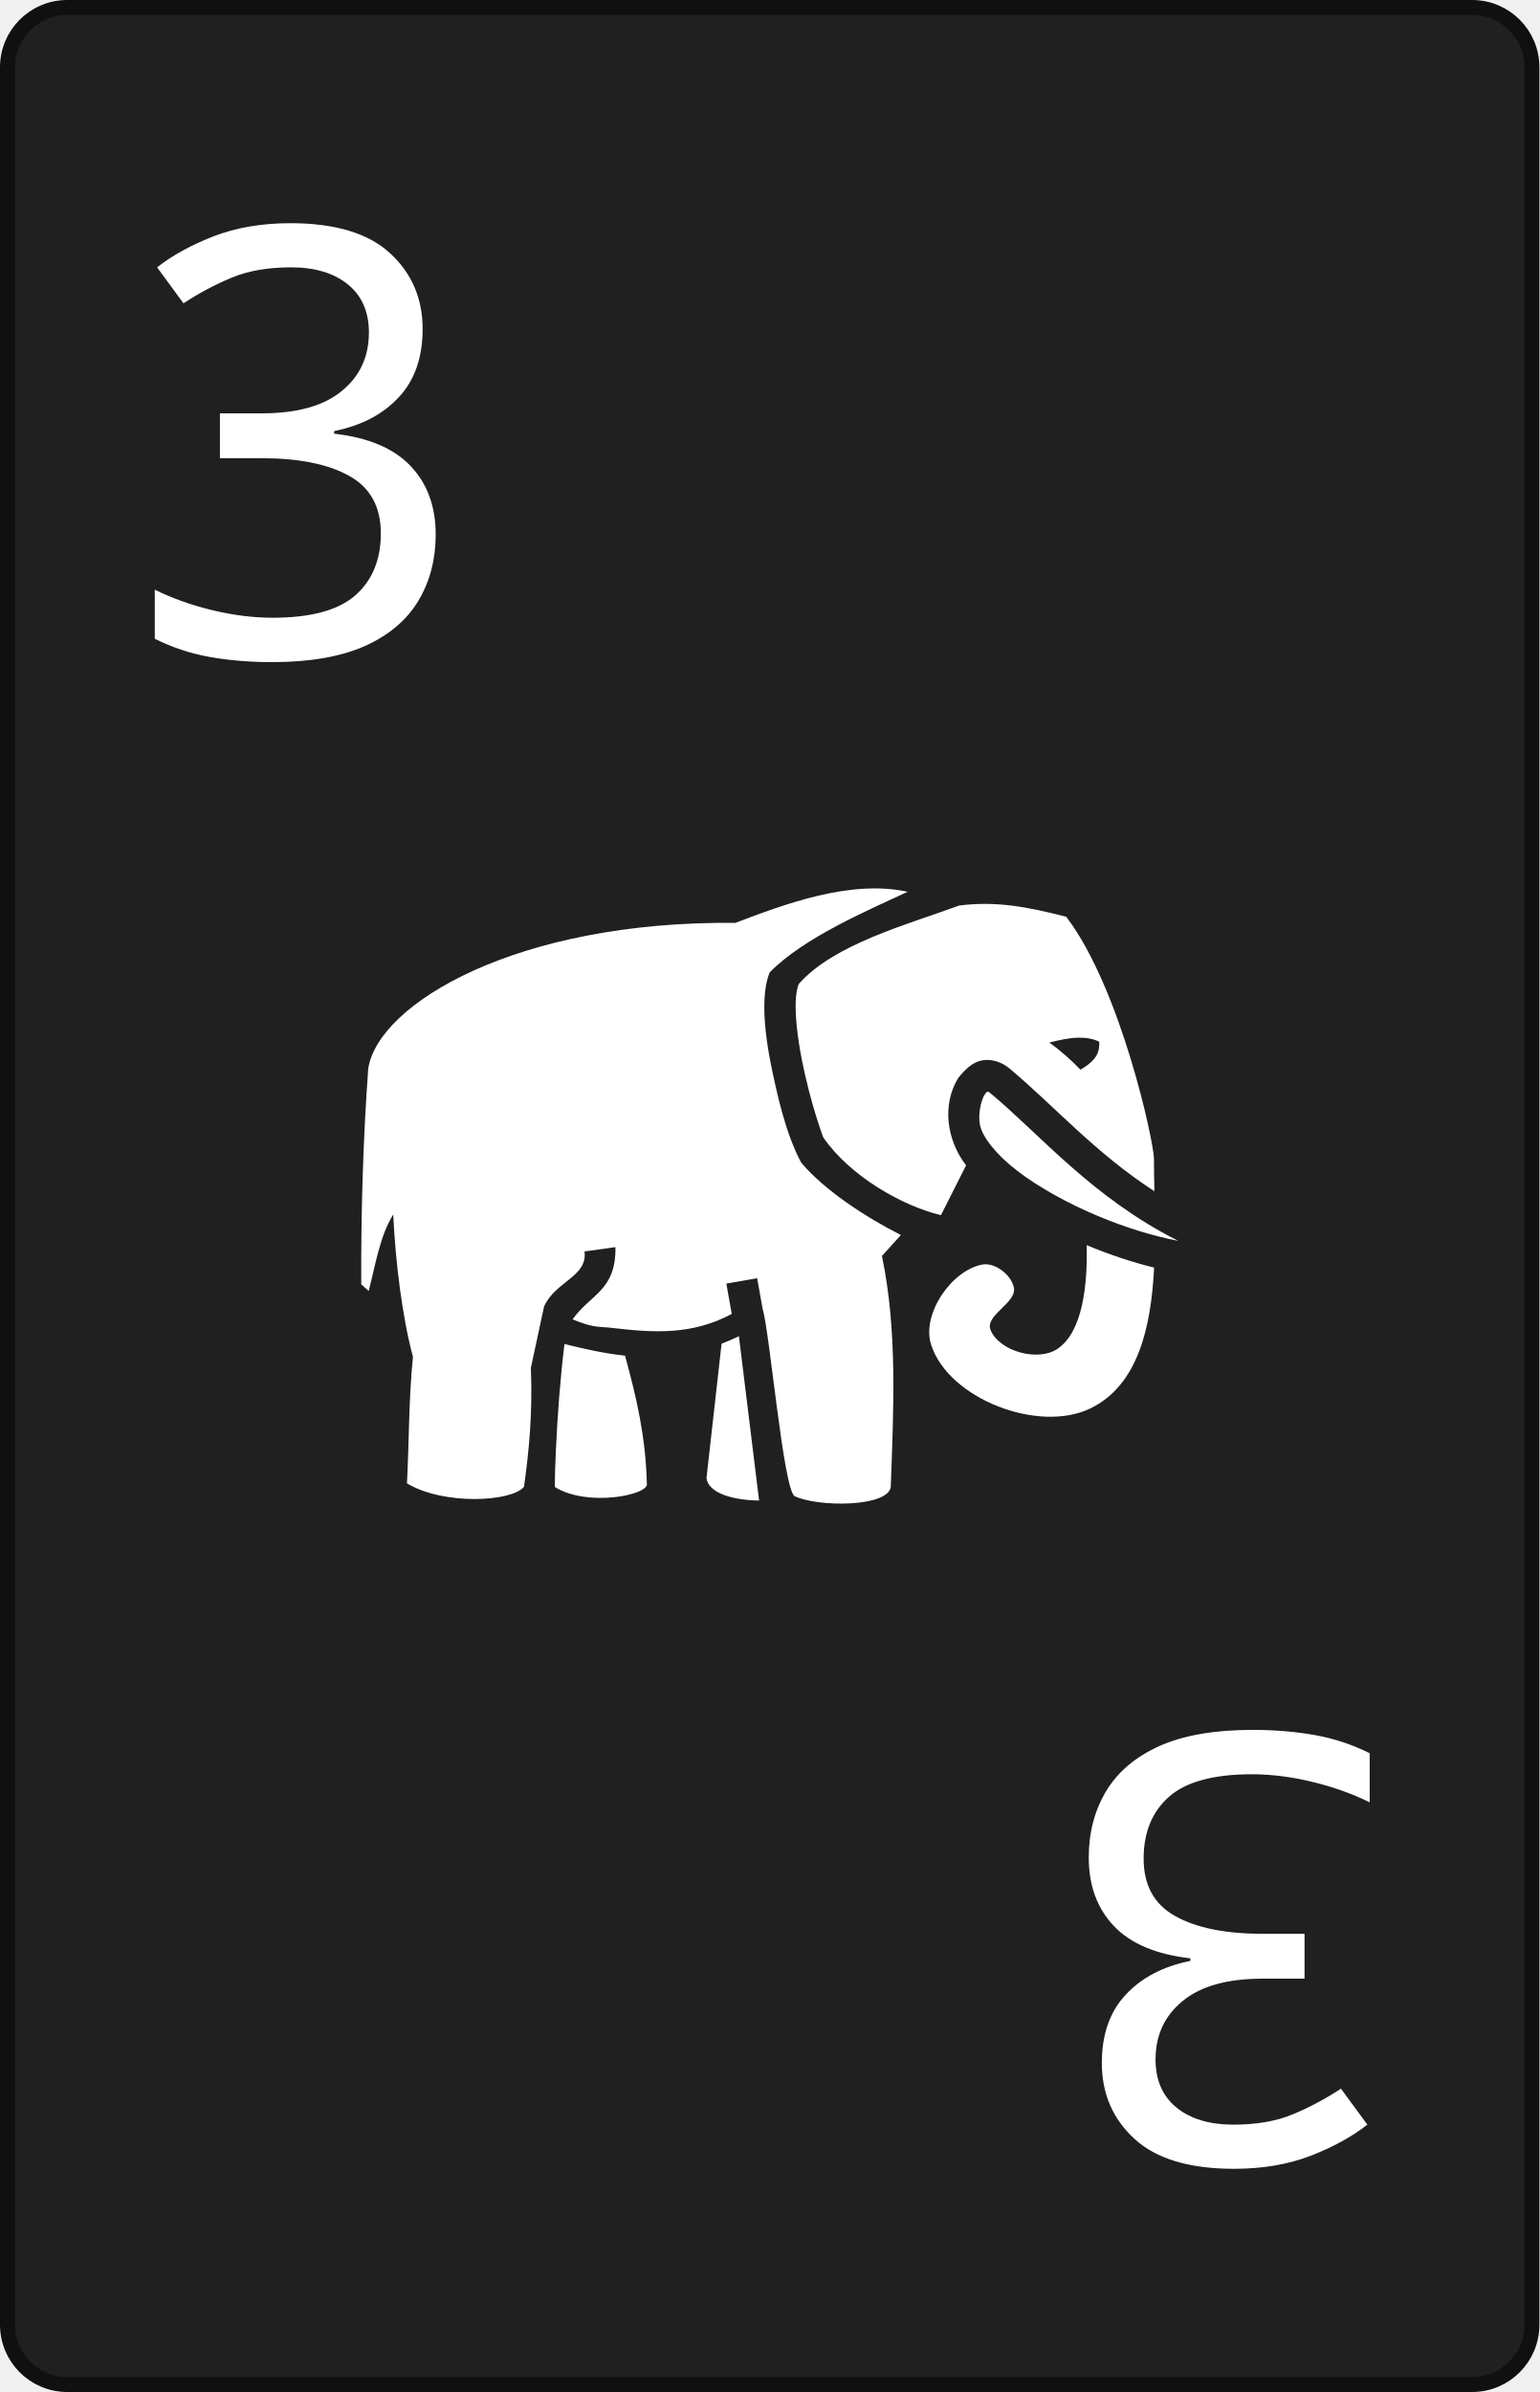
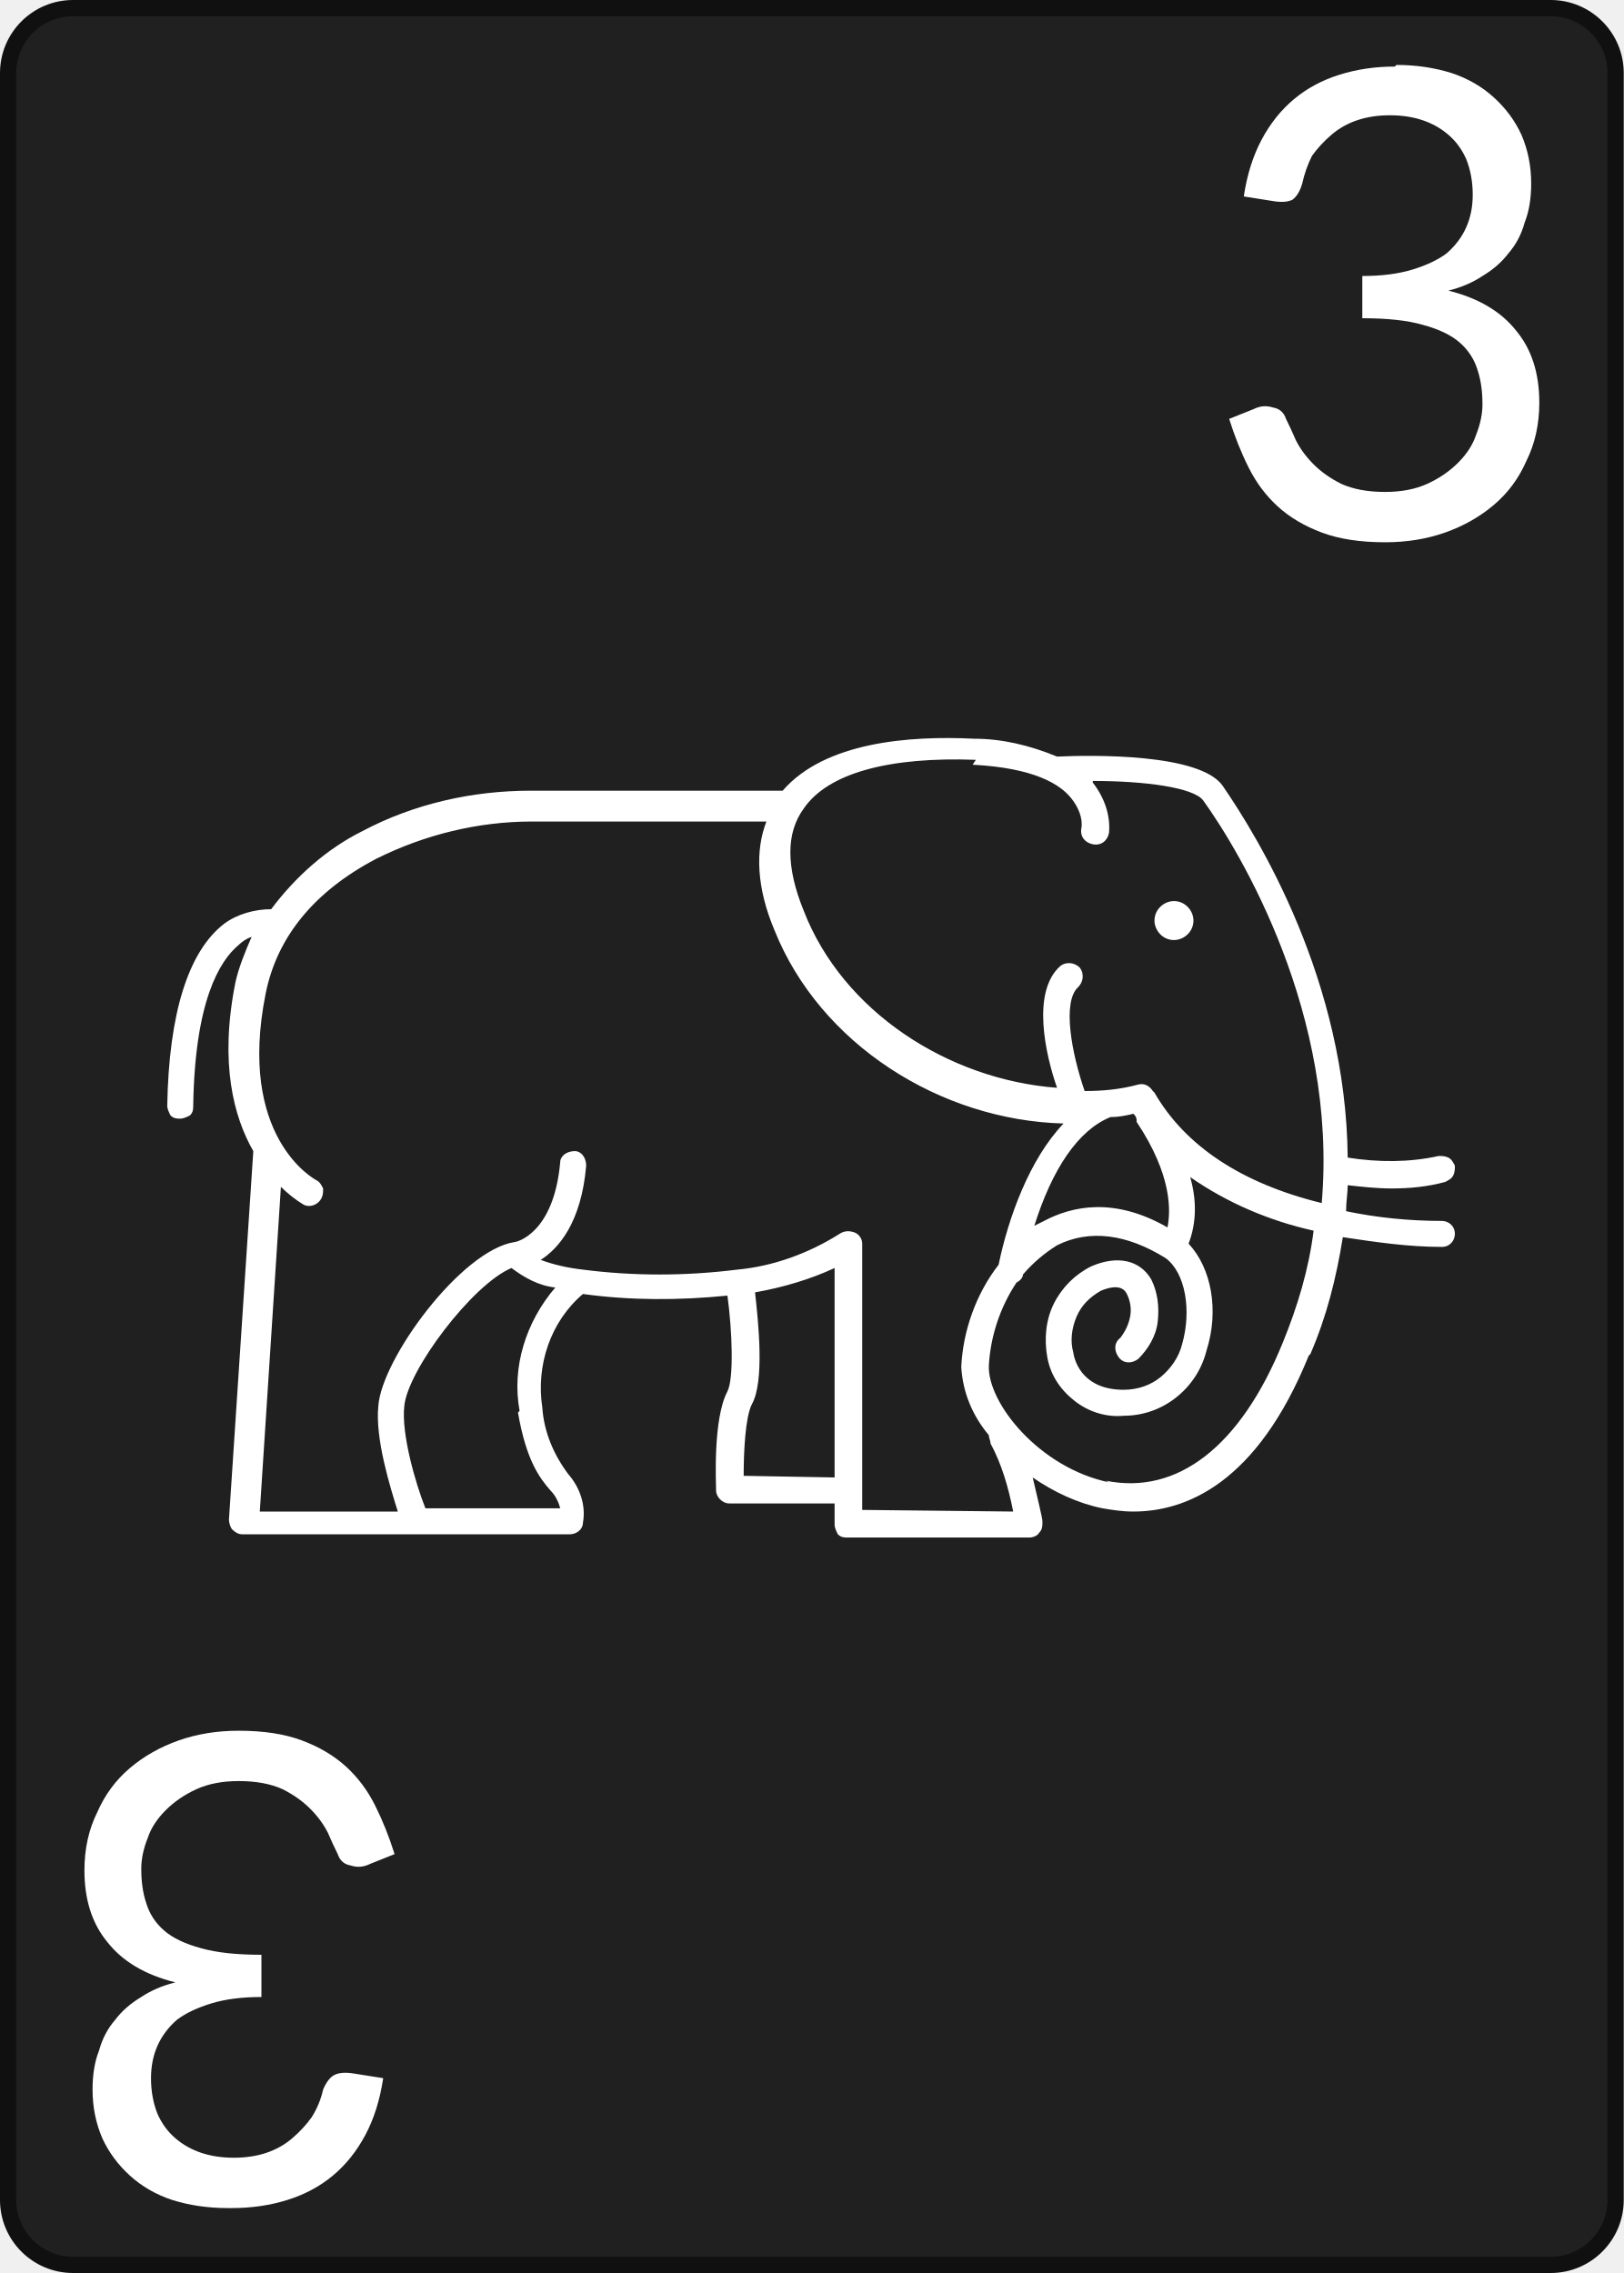
- <svg xmlns="http://www.w3.org/2000/svg" width="103px" height="160px" viewbox="0 0 103 160">
-   <rect x="0.5" y="0.5" width="102px" height="159px" rx="4px" ry="4px" style="fill:#202020;stroke-width:1px;stroke:#101010" />
-   <g transform="translate(20,30)">
-     <text text-anchor="middle" style="dominant-baseline:middle;font:40px sans-serif;fill:#ffffff">3</text>
+ <svg xmlns="http://www.w3.org/2000/svg" width="100px" height="140px" viewbox="0 0 100 140">
+   <rect x="0.5" y="0.5" width="99px" height="139px" rx="4px" ry="4px" style="fill:#202020;stroke-width:1px;stroke:#101010" />
+   <g id="elephant">
+     <path style="fill:#ffffff;stroke:none" d="m 73.5,56.7 c 0,0.7 -0.6,1.2 -1.2,1.2 -0.7,0 -1.2,-0.6 -1.2,-1.2 0,-0.7 0.6,-1.2 1.2,-1.2 0.7,0 1.2,0.6 1.2,1.2" />
+     <path style="fill:#ffffff;stroke:none" d="m 80.7,83.4 c 1.0,-2.3 1.6,-4.7 2.0,-7.2 2.0,0.3 4.0,0.6 6.1,0.6 0.5,0 0.8,-0.4 0.8,-0.8 0,-0.5 -0.4,-0.8 -0.8,-0.8 -2.0,0 -4.0,-0.2 -5.9,-0.6 0,-0.6 0.1,-1.1 0.1,-1.6 0.9,0.1 1.8,0.2 2.7,0.2 1.1,0 2.2,-0.1 3.3,-0.4 0.2,-0.1 0.4,-0.2 0.5,-0.4 0.1,-0.2 0.1,-0.4 0.1,-0.6 -0.1,-0.2 -0.2,-0.4 -0.4,-0.5 -0.2,-0.1 -0.4,-0.1 -0.6,-0.1 -1.8,0.4 -3.7,0.4 -5.6,0.1 C 82.9,60.4 77.5,51.6 75.3,48.4 73.9,46.4 67.3,46.5 65.1,46.6 63.4,45.9 61.7,45.5 60.0,45.5 56.0,45.3 50.8,45.7 48.2,48.7 H 32.7 c -3.6,0 -7.2,0.8 -10.4,2.5 -2.2,1.1 -4.1,2.8 -5.6,4.8 -1.0,0 -2.1,0.3 -2.9,0.9 -2.2,1.7 -3.4,5.5 -3.5,11.2 0,0.2 0.1,0.4 0.2,0.6 0.2,0.2 0.4,0.2 0.6,0.2 0.2,0 0.4,-0.1 0.6,-0.2 0.2,-0.2 0.2,-0.4 0.2,-0.6 0.1,-6.4 1.6,-8.9 2.8,-9.9 0.2,-0.2 0.5,-0.4 0.8,-0.5 -0.4,0.9 -0.8,1.9 -1.0,2.8 -1.0,5.0 -0.1,8.3 1.1,10.4 l -1.5,22.7 c 0,0.2 0.1,0.5 0.2,0.6 0.2,0.2 0.4,0.3 0.6,0.3 h 20.2 c 0.4,0 0.8,-0.3 0.8,-0.7 0.2,-1.1 -0.2,-2.2 -0.9,-3.0 -0.9,-1.2 -1.5,-2.6 -1.6,-4.1 -0.4,-2.6 0.5,-5.3 2.5,-7.0 2.9,0.4 5.9,0.4 8.9,0.1 0.3,2.2 0.4,5.1 0,5.9 -0.9,1.7 -0.7,5.6 -0.7,6.1 h 0 c 0,0.4 0.4,0.8 0.8,0.8 h 6.5 v 1.3 c 0,0.2 0.1,0.4 0.2,0.6 0.2,0.2 0.4,0.2 0.6,0.2 h 11.2 c 0.2,0 0.5,-0.1 0.6,-0.3 0.2,-0.2 0.2,-0.4 0.2,-0.7 0,-0.2 -0.3,-1.4 -0.6,-2.7 1.3,0.9 2.8,1.6 4.3,1.9 0.6,0.1 1.2,0.2 1.9,0.2 3.2,0 7.6,-1.7 10.8,-9.6 z M 59.9,47.1 c 3.8,0.2 5.4,1.2 6.1,2.1 0.4,0.5 0.7,1.2 0.6,1.8 -0.1,0.5 0.2,0.9 0.7,1.0 0.5,0.1 0.9,-0.2 1.0,-0.7 0.1,-1.1 -0.3,-2.2 -1.0,-3.1 l 0,-0.1 c 3.2,0 6.2,0.4 6.8,1.2 2.3,3.2 8.3,13.2 7.3,24.8 -4.9,-1.2 -8.4,-3.5 -10.3,-6.8 l -0.1,-0.1 v 0 c -0.2,-0.3 -0.5,-0.5 -0.9,-0.4 -1.1,0.3 -2.2,0.4 -3.3,0.4 -0.8,-2.3 -1.4,-5.5 -0.4,-6.4 v 0 c 0.3,-0.3 0.4,-0.8 0.1,-1.2 -0.3,-0.3 -0.8,-0.4 -1.2,-0.1 -1.8,1.6 -0.9,5.5 -0.2,7.5 -6.7,-0.5 -13.2,-4.7 -15.6,-10.9 -1.1,-2.7 -1.1,-4.8 0,-6.3 1.5,-2.2 5.3,-3.2 10.6,-3.0 z m 8.6,21.7 c 0.4,0 0.9,-0.1 1.3,-0.2 0.1,0.1 0.2,0.2 0.2,0.4 v 0 c 0,0 0,0.1 0,0.1 2.2,3.3 2.1,5.5 1.9,6.5 -3.3,-1.9 -5.9,-1.3 -7.6,-0.4 -0.2,0.1 -0.4,0.2 -0.6,0.3 1.1,-3.5 2.7,-5.9 4.7,-6.7 z M 31.9,87.0 c 0.5,2.9 1.3,4.0 2.0,4.8 v 0 c 0.3,0.3 0.5,0.7 0.6,1.1 h -8.3 c -0.6,-1.5 -1.5,-4.6 -1.3,-6.3 0.2,-2.2 4.2,-7.5 6.6,-8.5 h 0 c 0.8,0.6 1.7,1.1 2.7,1.2 -1.8,2.1 -2.7,4.9 -2.2,7.6 z m 13.9,3.9 c 0,-1.5 0.1,-3.6 0.5,-4.4 0.8,-1.4 0.4,-5.1 0.2,-6.9 1.7,-0.3 3.4,-0.8 4.9,-1.5 v 12.9 z m 7.3,2.1 0,-16.4 c 0,-0.3 -0.2,-0.6 -0.5,-0.7 -0.3,-0.1 -0.6,-0.1 -0.9,0.1 -1.9,1.2 -4.1,2.0 -6.3,2.2 -3.2,0.4 -6.4,0.4 -9.5,0 -0.9,-0.1 -1.8,-0.3 -2.6,-0.6 1.1,-0.7 2.5,-2.3 2.8,-5.8 0,-0.5 -0.3,-0.9 -0.7,-0.9 -0.5,0 -0.9,0.3 -0.9,0.7 -0.4,4.4 -2.7,4.9 -2.8,4.9 -3.3,0.5 -8.2,7.2 -8.4,10.1 -0.2,2.0 0.7,4.9 1.2,6.5 h -8.5 l 1.3,-20.0 c 0.4,0.4 0.9,0.8 1.4,1.1 0.4,0.2 0.9,0 1.1,-0.4 0.1,-0.2 0.1,-0.4 0.1,-0.6 -0.1,-0.2 -0.2,-0.4 -0.4,-0.5 -0.2,-0.1 -4.9,-2.7 -3.14,-11.5 0.7,-3.5 3.0,-6.3 6.8,-8.3 h 0 c 3.0,-1.5 6.3,-2.3 9.6,-2.3 H 47.2 c -0.7,1.8 -0.6,4.1 0.5,6.7 2.8,7.0 10.2,11.7 17.8,11.9 -2.1,2.2 -3.4,5.8 -4.0,8.7 v 0 c -1.4,1.8 -2.2,4.1 -2.3,6.3 0.1,1.6 0.7,3.0 1.7,4.2 0,0.2 0.1,0.3 0.1,0.5 0.7,1.3 1.1,2.7 1.4,4.2 z m 15.2,-1.7 c -4.3,-0.9 -7.5,-4.9 -7.4,-7.2 l 0,0 c 0.1,-1.8 0.7,-3.6 1.7,-5.1 0.2,-0.1 0.4,-0.3 0.4,-0.5 0.6,-0.7 1.3,-1.3 2.1,-1.8 2.0,-1.0 4.3,-0.7 6.7,0.8 1.2,0.9 1.6,3.2 1.0,5.3 h 0 c -0.2,0.8 -0.7,1.5 -1.3,2.0 -0.6,0.5 -1.4,0.8 -2.3,0.8 -2.4,0 -3.0,-1.6 -3.1,-2.3 v 0 c -0.2,-0.7 -0.1,-1.5 0.2,-2.2 0.3,-0.7 0.8,-1.2 1.5,-1.6 1.2,-0.5 1.5,0 1.6,0.2 h 0 c 0.2,0.4 0.3,0.9 0.2,1.4 -0.1,0.5 -0.3,0.9 -0.6,1.3 -0.4,0.3 -0.4,0.8 -0.1,1.2 0.3,0.4 0.8,0.4 1.2,0.1 0.6,-0.6 1.1,-1.4 1.2,-2.3 0.1,-0.9 0,-1.8 -0.4,-2.6 -0.7,-1.2 -2.1,-1.5 -3.7,-0.8 v 0 c -1.0,0.5 -1.8,1.3 -2.3,2.3 -0.5,1.0 -0.6,2.2 -0.4,3.3 0.2,1.1 0.8,2.0 1.7,2.7 0.9,0.7 2.0,1.0 3.0,0.9 h 0 c 1.2,0 2.3,-0.4 3.2,-1.1 0.9,-0.7 1.6,-1.7 1.9,-2.9 0.8,-2.5 0.3,-5.1 -1.1,-6.6 0.5,-1.3 0.5,-2.7 0.1,-4.1 2.3,1.6 4.9,2.7 7.6,3.3 -0.3,2.4 -1.0,4.7 -1.9,6.9 -2.6,6.4 -6.5,9.4 -10.9,8.5 z" />
  </g>
-   <g transform="translate(82,130) rotate(180)">
-     <text text-anchor="middle" style="dominant-baseline:middle;font:40px sans-serif;fill:#ffffff">3</text>
-   </g>
-   <path style="fill:#ffffff;stroke:none" d="m 49.23,61.73 c -14.69,-0.15 -23.9,5.42 -24.59,9.73 -0.35,4.78 -0.49,9.7 -0.47,14.45 l 0.5,0.44 c 0.46,-1.78 0.75,-3.69 1.64,-5.11 0.15,3.15 0.59,6.79 1.32,9.52 -0.29,2.9 -0.25,5.57 -0.4,8.46 2.45,1.48 7.01,1.24 7.83,0.23 0.34,-2.4 0.58,-4.94 0.46,-7.95 l 0.88,-4.1 c 0.74,-1.69 2.93,-2 2.71,-3.69 l 2.07,-0.29 c 0.04,2.92 -1.67,3.14 -2.87,4.83 1.51,0.62 1.7,0.45 2.79,0.59 2.77,0.32 5.25,0.44 7.86,-0.95 l -0.36,-2.03 2.06,-0.36 0.36,2.01 c 0.49,1.63 1.39,12.11 2.15,12.57 1.56,0.74 6.24,0.74 6.43,-0.62 0.19,-5.31 0.45,-10.45 -0.59,-15.45 0.43,-0.48 0.85,-0.94 1.27,-1.4 -2.34,-1.18 -5.13,-3 -6.68,-4.85 -1.05,-2 -1.59,-4.49 -2.01,-6.52 -0.3,-1.5 -0.5,-3.02 -0.44,-4.35 0.03,-0.66 0.12,-1.28 0.35,-1.85 2.3,-2.34 6.56,-4.14 9.23,-5.39 -3.86,-0.84 -8.3,0.86 -11.5,2.07 z m 14.95,-1.16 c -3.45,1.27 -8.37,2.57 -10.74,5.25 -0.09,0.23 -0.18,0.65 -0.2,1.16 -0.04,1.03 0.13,2.45 0.4,3.86 0.28,1.41 0.65,2.82 0.99,3.9 0.17,0.54 0.32,1 0.45,1.33 1.76,2.58 5.29,4.6 7.88,5.21 l 1.68,-3.33 c -1.34,-1.74 -1.6,-4.09 -0.53,-5.84 0.57,-0.71 1.13,-1.22 1.97,-1.21 0.53,0.01 1.07,0.23 1.49,0.59 3,2.52 5.74,5.65 9.67,8.19 -0.02,-0.77 -0.03,-1.5 -0.03,-2.18 0,-1.05 -2.19,-11.34 -5.87,-16.18 -2.65,-0.67 -4.67,-1.06 -7.16,-0.75 z m 7.99,8.84 c 0.5,-0.01 0.98,0.07 1.38,0.27 0.01,0.57 -0.03,1.16 -1.26,1.87 -0.52,-0.55 -1.3,-1.26 -2.08,-1.81 0.63,-0.17 1.32,-0.32 1.96,-0.33 z m -6.29,3.81 c -0.26,0.42 -0.45,1.35 -0.31,2.03 0.16,0.79 1.05,1.96 2.5,3.07 1.45,1.11 3.39,2.18 5.42,3.03 1.81,0.76 3.68,1.33 5.34,1.65 -5.77,-2.91 -9.22,-7.1 -12.59,-9.9 -0.18,-0.18 -0.28,0 -0.36,0.13 z m 6.83,10.07 c 0.06,2.72 -0.28,5.83 -1.98,6.95 -1.29,0.85 -3.85,0.16 -4.45,-1.27 -0.42,-1.01 1.81,-1.82 1.55,-2.88 -0.2,-0.85 -1.28,-1.67 -2.13,-1.5 -2.07,0.41 -4.05,3.34 -3.4,5.36 1.18,3.64 7.21,5.93 10.65,4.26 3.19,-1.54 4.07,-5.42 4.27,-9.42 -1.47,-0.36 -3.01,-0.88 -4.51,-1.5 z m -23.27,6.09 a 15.01,15.01 0 0 1 -1.16,0.5 l -1.01,9 c 0.142,1.02 1.83,1.47 3.52,1.49 z m -11.67,0.52 c -0.16,1.24 -0.27,2.53 -0.36,3.59 -0.18,2.35 -0.29,4.82 -0.29,5.97 2.19,1.38 6.35,0.53 6.16,-0.23 -0.08,-3.16 -0.7,-5.78 -1.46,-8.55 -1.39,-0.15 -2.73,-0.45 -4.05,-0.78 z" />
+   <path id="number-top-right" style="fill:#ffffff;stroke:none" d="m 86.0,4.0 q 1.8,0 3.4,0.5 1.5,0.5 2.6,1.5 1.1,1.0 1.7,2.3 0.6,1.4 0.6,3.0 0,1.4 -0.4,2.4 -0.3,1.1 -1.0,1.9 -0.6,0.8 -1.6,1.4 -0.9,0.6 -2.1,0.9 2.8,0.7 4.2,2.5 1.4,1.7 1.4,4.4 0,2.0 -0.8,3.6 -0.7,1.6 -2.0,2.7 -1.3,1.1 -3.0,1.7 -1.7,0.6 -3.7,0.6 -2.3,0 -3.9,-0.6 -1.6,-0.6 -2.7,-1.6 -1.1,-1.0 -1.8,-2.4 -0.7,-1.4 -1.2,-3.0 l 1.5,-0.6 q 0.6,-0.3 1.2,-0.1 0.6,0.1 0.8,0.7 0.3,0.6 0.6,1.3 0.4,0.8 1.1,1.5 0.7,0.7 1.7,1.2 1.1,0.5 2.7,0.5 1.5,0 2.6,-0.5 1.1,-0.5 1.9,-1.3 0.8,-0.8 1.1,-1.7 0.4,-1.0 0.4,-1.9 0,-1.2 -0.3,-2.1 -0.3,-1.0 -1.1,-1.7 -0.8,-0.7 -2.3,-1.1 -1.4,-0.4 -3.7,-0.4 V 17.0 q 1.8,0 3.1,-0.4 1.3,-0.4 2.1,-1.0 0.8,-0.7 1.2,-1.6 0.4,-0.9 0.4,-2.0 0,-1.2 -0.4,-2.2 -0.4,-0.9 -1.1,-1.5 -0.7,-0.6 -1.6,-0.9 -0.9,-0.3 -2,-0.3 -1.1,0 -2.0,0.3 -0.9,0.3 -1.6,0.9 -0.7,0.6 -1.2,1.3 Q 80.4,10.4 80.2,11.3 80.0,12.0 79.6,12.3 79.2,12.5 78.5,12.4 L 76.6,12.1 q 0.3,-2.0 1.1,-3.5 0.8,-1.5 2.0,-2.5 1.2,-1.0 2.8,-1.5 1.6,-0.5 3.4,-0.5 z" />
+   <path id="number-bottom-left" style="fill:#ffffff;stroke:none" d="m 14.0,136.0 q -1.8,0 -3.4,-0.5 -1.5,-0.5 -2.6,-1.5 -1.1,-1.0 -1.7,-2.3 -0.6,-1.4 -0.6,-3.0 0,-1.4 0.4,-2.4 0.3,-1.1 1,-1.9 0.6,-0.8 1.6,-1.4 0.9,-0.6 2.1,-0.9 -2.8,-0.7 -4.2,-2.5 -1.4,-1.7 -1.4,-4.4 0,-2.0 0.8,-3.6 0.7,-1.6 2.0,-2.7 1.3,-1.1 3.0,-1.7 1.7,-0.6 3.7,-0.6 2.3,0 3.9,0.6 1.6,0.6 2.7,1.6 1.1,1.0 1.8,2.4 0.7,1.4 1.2,3.0 l -1.5,0.6 q -0.6,0.3 -1.2,0.1 -0.6,-0.1 -0.8,-0.7 -0.3,-0.6 -0.6,-1.3 -0.4,-0.8 -1.1,-1.5 -0.7,-0.7 -1.7,-1.2 -1.1,-0.5 -2.7,-0.5 -1.5,0 -2.6,0.5 -1.1,0.5 -1.9,1.3 -0.8,0.8 -1.1,1.7 -0.4,1.0 -0.4,1.9 0,1.2 0.3,2.1 0.3,1.0 1.1,1.7 0.8,0.7 2.3,1.1 1.4,0.4 3.7,0.4 V 123.0 q -1.8,0 -3.1,0.4 -1.3,0.4 -2.1,1.0 -0.8,0.7 -1.2,1.6 -0.4,0.9 -0.4,2.0 0,1.2 0.4,2.2 0.4,0.9 1.1,1.5 0.7,0.6 1.6,0.9 0.9,0.3 2.0,0.3 1.1,0 2.0,-0.3 0.9,-0.3 1.6,-0.9 0.7,-0.6 1.2,-1.3 0.5,-0.8 0.7,-1.7 0.3,-0.7 0.7,-0.9 0.4,-0.2 1.1,-0.1 l 1.9,0.3 q -0.3,2.0 -1.1,3.5 -0.8,1.5 -2.0,2.5 -1.2,1.0 -2.8,1.5 -1.6,0.5 -3.4,0.5 z" />
</svg>
